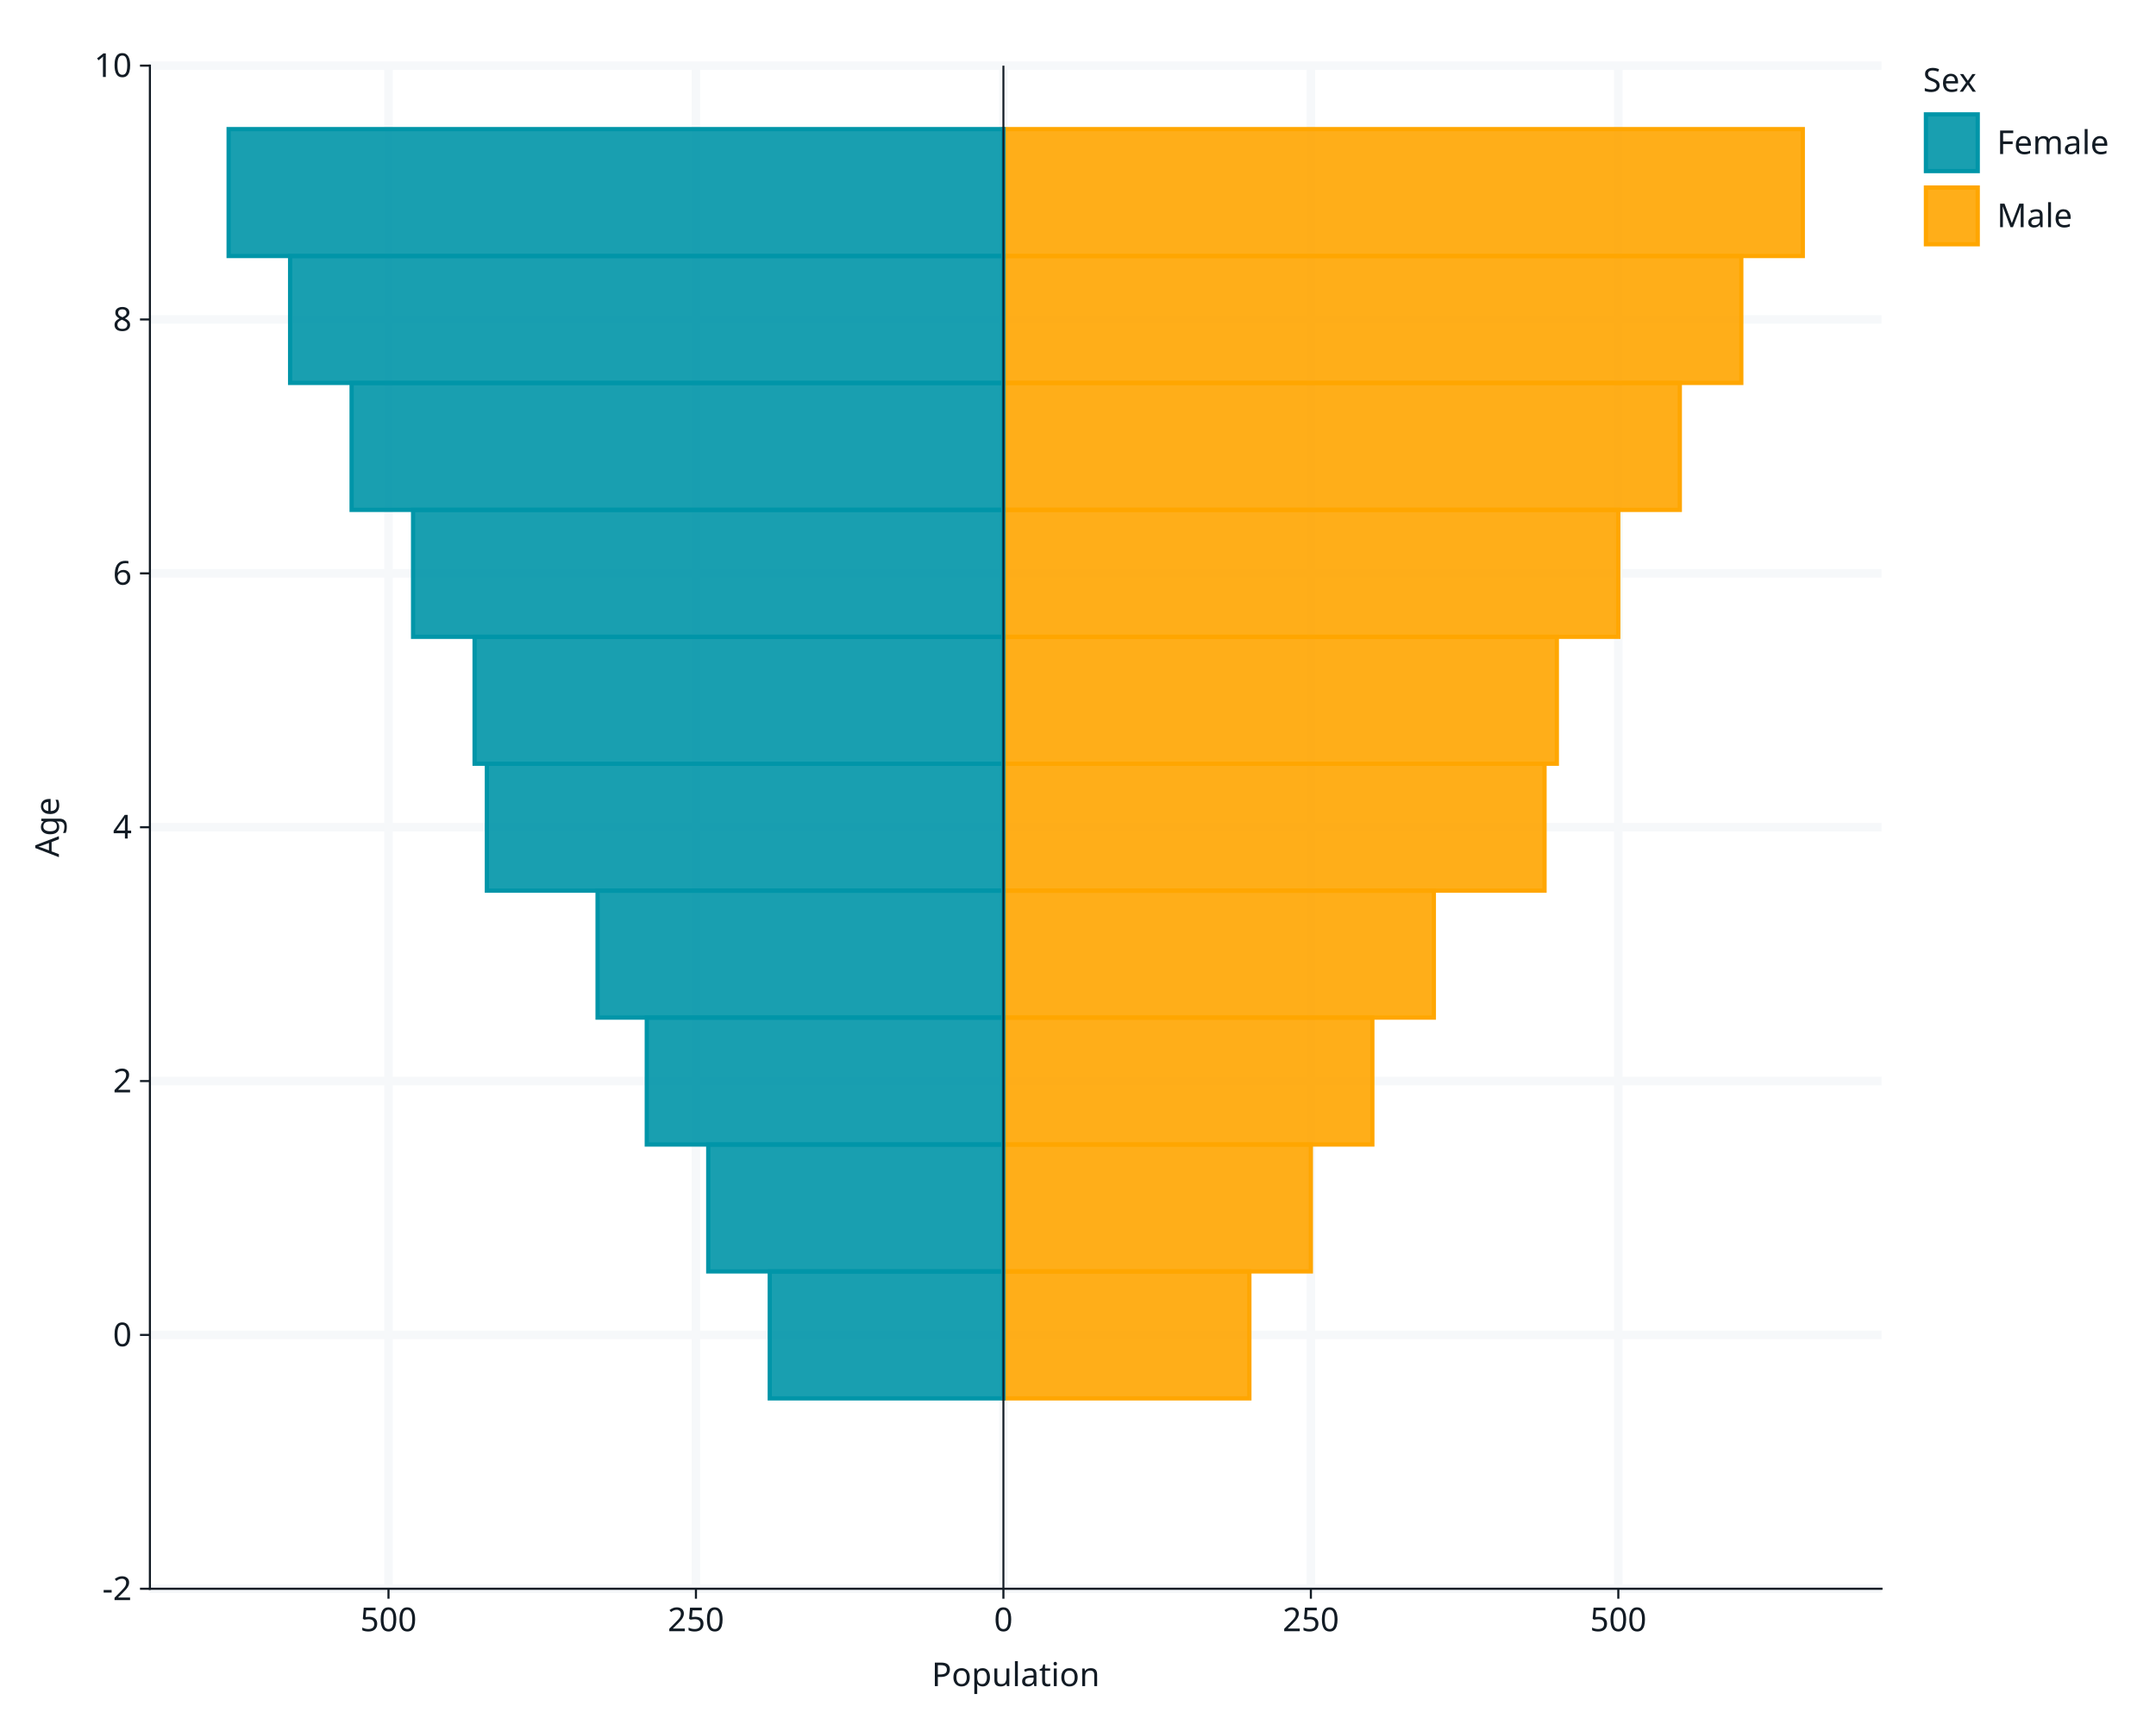
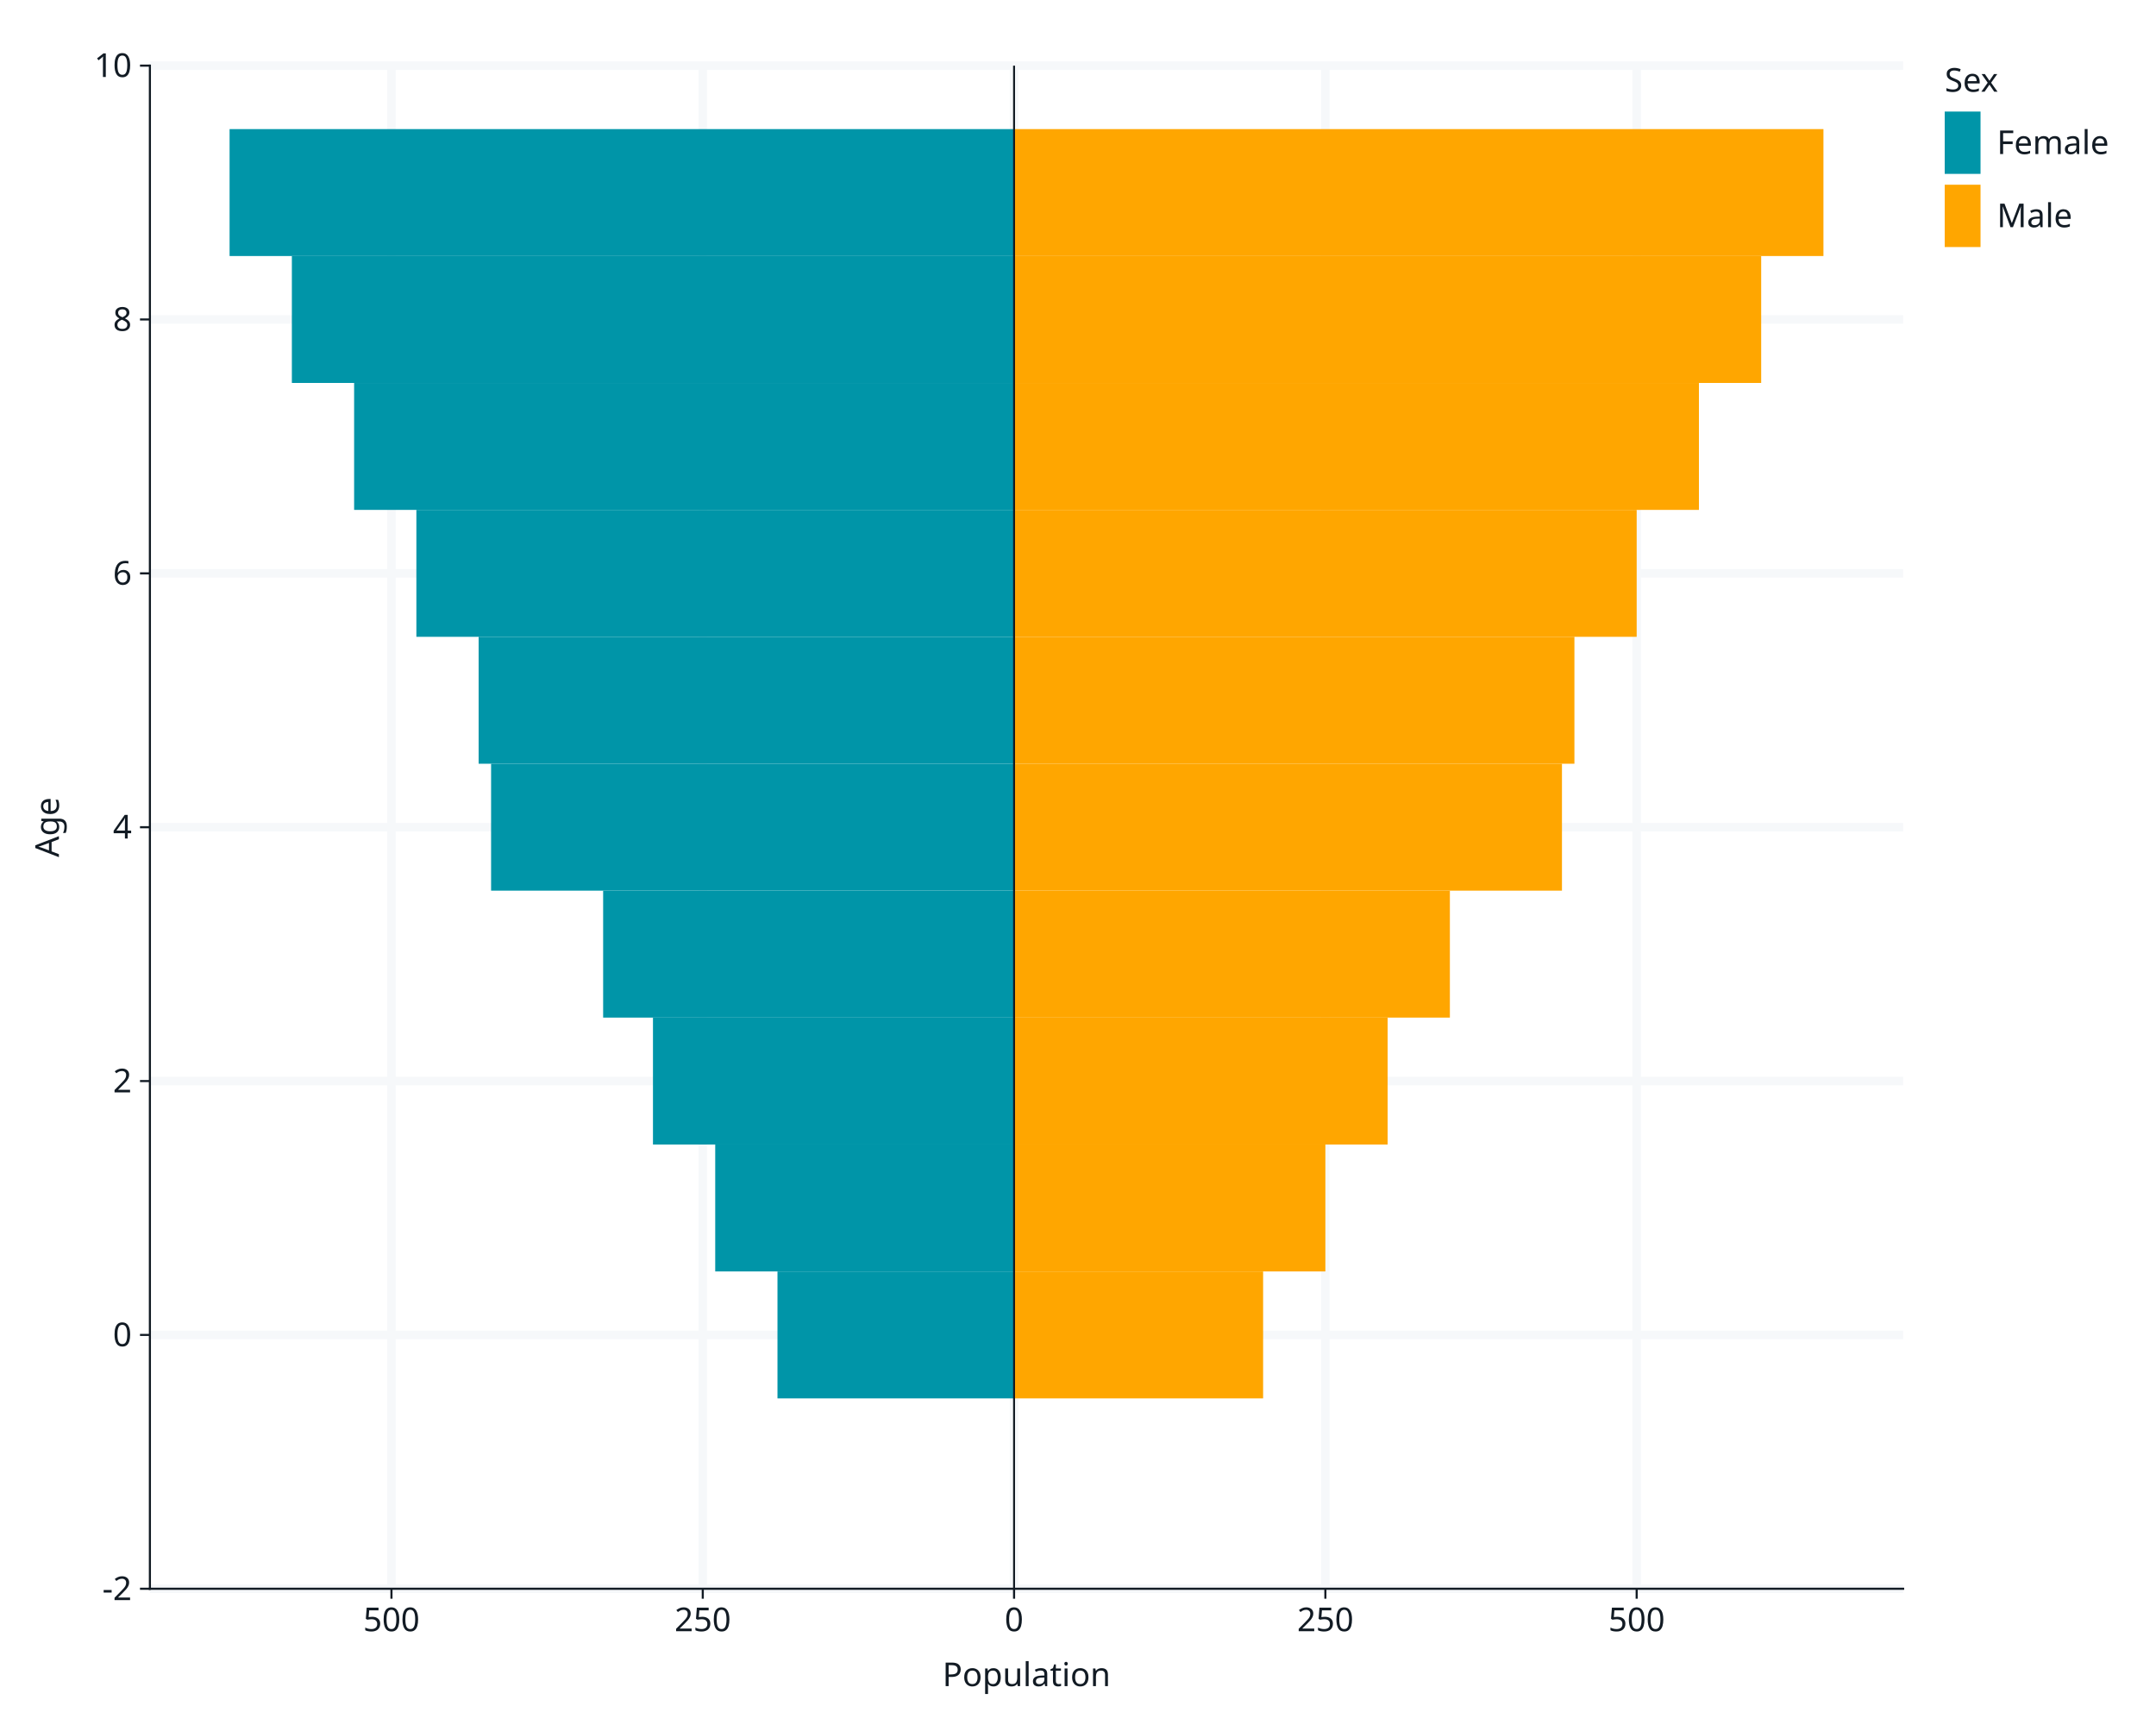
<svg xmlns="http://www.w3.org/2000/svg" class="svglite" data-engine-version="2.0" width="720.00pt" height="576.00pt" viewBox="0 0 720.00 576.00">
  <defs>
    <style type="text/css">
    .svglite line, .svglite polyline, .svglite polygon, .svglite path, .svglite rect, .svglite circle {
      fill: none;
      stroke: #000000;
      stroke-linecap: round;
      stroke-linejoin: round;
      stroke-miterlimit: 10.00;
    }
  </style>
  </defs>
  <rect width="100%" height="100%" style="stroke: none; fill: #FFFFFF;" />
  <defs>
    <clipPath id="cpMC4wMHw3MjAuMDB8MC4wMHw1NzYuMDA=">
      <rect x="0.00" y="0.00" width="720.00" height="576.00" />
    </clipPath>
  </defs>
  <g clip-path="url(#cpMC4wMHw3MjAuMDB8MC4wMHw1NzYuMDA=)">
    <rect x="0.00" y="0.00" width="720.00" height="576.00" style="stroke-width: 1.07; stroke: #FFFFFF; fill: #FFFFFF;" />
-     <rect x="50.06" y="21.92" width="578.27" height="508.60" style="stroke-width: 1.07; stroke: #FFFFFF; fill: #FFFFFF;" />
-     <polyline points="50.06,530.51 628.33,530.51 " style="stroke-width: 2.84; stroke: #F6F8FA; stroke-linecap: butt;" />
-     <polyline points="50.06,445.75 628.33,445.75 " style="stroke-width: 2.84; stroke: #F6F8FA; stroke-linecap: butt;" />
-     <polyline points="50.06,360.98 628.33,360.98 " style="stroke-width: 2.84; stroke: #F6F8FA; stroke-linecap: butt;" />
-     <polyline points="50.06,276.22 628.33,276.22 " style="stroke-width: 2.84; stroke: #F6F8FA; stroke-linecap: butt;" />
-     <polyline points="50.06,191.45 628.33,191.45 " style="stroke-width: 2.84; stroke: #F6F8FA; stroke-linecap: butt;" />
-     <polyline points="50.06,106.68 628.33,106.68 " style="stroke-width: 2.84; stroke: #F6F8FA; stroke-linecap: butt;" />
-     <polyline points="50.06,21.92 628.33,21.92 " style="stroke-width: 2.84; stroke: #F6F8FA; stroke-linecap: butt;" />
-     <polyline points="129.74,530.51 129.74,21.92 " style="stroke-width: 2.84; stroke: #F6F8FA; stroke-linecap: butt;" />
-     <polyline points="232.41,530.51 232.41,21.92 " style="stroke-width: 2.84; stroke: #F6F8FA; stroke-linecap: butt;" />
-     <polyline points="335.09,530.51 335.09,21.92 " style="stroke-width: 2.84; stroke: #F6F8FA; stroke-linecap: butt;" />
-     <polyline points="437.77,530.51 437.77,21.92 " style="stroke-width: 2.84; stroke: #F6F8FA; stroke-linecap: butt;" />
-     <polyline points="540.44,530.51 540.44,21.92 " style="stroke-width: 2.84; stroke: #F6F8FA; stroke-linecap: butt;" />
-     <rect x="335.09" y="424.56" width="82.14" height="42.38" style="stroke-width: 1.41; stroke: #FFA600; stroke-linecap: butt; stroke-linejoin: miter; fill: #FFA600; fill-opacity: 0.90;" />
-     <rect x="335.09" y="382.17" width="102.68" height="42.38" style="stroke-width: 1.41; stroke: #FFA600; stroke-linecap: butt; stroke-linejoin: miter; fill: #FFA600; fill-opacity: 0.90;" />
-     <rect x="335.09" y="339.79" width="123.21" height="42.38" style="stroke-width: 1.41; stroke: #FFA600; stroke-linecap: butt; stroke-linejoin: miter; fill: #FFA600; fill-opacity: 0.90;" />
-     <rect x="335.09" y="297.41" width="143.75" height="42.38" style="stroke-width: 1.41; stroke: #FFA600; stroke-linecap: butt; stroke-linejoin: miter; fill: #FFA600; fill-opacity: 0.90;" />
-     <rect x="335.09" y="255.02" width="180.71" height="42.38" style="stroke-width: 1.41; stroke: #FFA600; stroke-linecap: butt; stroke-linejoin: miter; fill: #FFA600; fill-opacity: 0.90;" />
-     <rect x="335.09" y="212.64" width="184.82" height="42.38" style="stroke-width: 1.41; stroke: #FFA600; stroke-linecap: butt; stroke-linejoin: miter; fill: #FFA600; fill-opacity: 0.90;" />
-     <rect x="335.09" y="170.26" width="205.35" height="42.38" style="stroke-width: 1.41; stroke: #FFA600; stroke-linecap: butt; stroke-linejoin: miter; fill: #FFA600; fill-opacity: 0.90;" />
-     <rect x="335.09" y="127.88" width="225.89" height="42.38" style="stroke-width: 1.41; stroke: #FFA600; stroke-linecap: butt; stroke-linejoin: miter; fill: #FFA600; fill-opacity: 0.90;" />
-     <rect x="335.09" y="85.49" width="246.42" height="42.38" style="stroke-width: 1.41; stroke: #FFA600; stroke-linecap: butt; stroke-linejoin: miter; fill: #FFA600; fill-opacity: 0.90;" />
-     <rect x="335.09" y="43.11" width="266.96" height="42.38" style="stroke-width: 1.41; stroke: #FFA600; stroke-linecap: butt; stroke-linejoin: miter; fill: #FFA600; fill-opacity: 0.90;" />
-     <rect x="257.06" y="424.56" width="78.03" height="42.38" style="stroke-width: 1.41; stroke: #0095A8; stroke-linecap: butt; stroke-linejoin: miter; fill: #0095A8; fill-opacity: 0.90;" />
-     <rect x="236.52" y="382.17" width="98.57" height="42.38" style="stroke-width: 1.41; stroke: #0095A8; stroke-linecap: butt; stroke-linejoin: miter; fill: #0095A8; fill-opacity: 0.90;" />
-     <rect x="215.99" y="339.79" width="119.10" height="42.38" style="stroke-width: 1.41; stroke: #0095A8; stroke-linecap: butt; stroke-linejoin: miter; fill: #0095A8; fill-opacity: 0.90;" />
-     <rect x="199.56" y="297.41" width="135.53" height="42.38" style="stroke-width: 1.41; stroke: #0095A8; stroke-linecap: butt; stroke-linejoin: miter; fill: #0095A8; fill-opacity: 0.90;" />
-     <rect x="162.59" y="255.02" width="172.50" height="42.38" style="stroke-width: 1.41; stroke: #0095A8; stroke-linecap: butt; stroke-linejoin: miter; fill: #0095A8; fill-opacity: 0.90;" />
-     <rect x="158.49" y="212.64" width="176.60" height="42.38" style="stroke-width: 1.41; stroke: #0095A8; stroke-linecap: butt; stroke-linejoin: miter; fill: #0095A8; fill-opacity: 0.90;" />
-     <rect x="137.95" y="170.26" width="197.14" height="42.38" style="stroke-width: 1.41; stroke: #0095A8; stroke-linecap: butt; stroke-linejoin: miter; fill: #0095A8; fill-opacity: 0.90;" />
-     <rect x="117.42" y="127.88" width="217.67" height="42.38" style="stroke-width: 1.41; stroke: #0095A8; stroke-linecap: butt; stroke-linejoin: miter; fill: #0095A8; fill-opacity: 0.90;" />
-     <rect x="96.88" y="85.49" width="238.21" height="42.38" style="stroke-width: 1.41; stroke: #0095A8; stroke-linecap: butt; stroke-linejoin: miter; fill: #0095A8; fill-opacity: 0.90;" />
-     <rect x="76.35" y="43.11" width="258.74" height="42.38" style="stroke-width: 1.41; stroke: #0095A8; stroke-linecap: butt; stroke-linejoin: miter; fill: #0095A8; fill-opacity: 0.90;" />
-     <line x1="335.09" y1="530.51" x2="335.09" y2="21.92" style="stroke-width: 0.65; stroke: #121B24; stroke-linecap: butt;" />
+     <rect x="50.06" y="21.92" width="585.50" height="508.60" style="stroke-width: 1.07; stroke: #FFFFFF; fill: #FFFFFF;" />
+     <polyline points="50.06,530.51 635.56,530.51 " style="stroke-width: 2.84; stroke: #F6F8FA; stroke-linecap: butt;" />
+     <polyline points="50.06,445.75 635.56,445.75 " style="stroke-width: 2.84; stroke: #F6F8FA; stroke-linecap: butt;" />
+     <polyline points="50.06,360.98 635.56,360.98 " style="stroke-width: 2.84; stroke: #F6F8FA; stroke-linecap: butt;" />
+     <polyline points="50.06,276.22 635.56,276.22 " style="stroke-width: 2.84; stroke: #F6F8FA; stroke-linecap: butt;" />
+     <polyline points="50.06,191.45 635.56,191.45 " style="stroke-width: 2.84; stroke: #F6F8FA; stroke-linecap: butt;" />
+     <polyline points="50.06,106.68 635.56,106.68 " style="stroke-width: 2.84; stroke: #F6F8FA; stroke-linecap: butt;" />
+     <polyline points="50.06,21.92 635.56,21.92 " style="stroke-width: 2.84; stroke: #F6F8FA; stroke-linecap: butt;" />
+     <polyline points="130.73,530.51 130.73,21.92 " style="stroke-width: 2.84; stroke: #F6F8FA; stroke-linecap: butt;" />
+     <polyline points="234.69,530.51 234.69,21.92 " style="stroke-width: 2.84; stroke: #F6F8FA; stroke-linecap: butt;" />
+     <polyline points="338.65,530.51 338.65,21.92 " style="stroke-width: 2.84; stroke: #F6F8FA; stroke-linecap: butt;" />
+     <polyline points="442.61,530.51 442.61,21.92 " style="stroke-width: 2.84; stroke: #F6F8FA; stroke-linecap: butt;" />
+     <polyline points="546.57,530.51 546.57,21.92 " style="stroke-width: 2.84; stroke: #F6F8FA; stroke-linecap: butt;" />
+     <rect x="338.65" y="424.56" width="83.17" height="42.38" style="stroke-width: 0.00; stroke: #FFA600; stroke-linecap: butt; stroke-linejoin: miter; fill: #FFA600;" />
+     <rect x="338.65" y="382.17" width="103.96" height="42.38" style="stroke-width: 0.00; stroke: #FFA600; stroke-linecap: butt; stroke-linejoin: miter; fill: #FFA600;" />
+     <rect x="338.65" y="339.79" width="124.75" height="42.38" style="stroke-width: 0.00; stroke: #FFA600; stroke-linecap: butt; stroke-linejoin: miter; fill: #FFA600;" />
+     <rect x="338.65" y="297.41" width="145.54" height="42.38" style="stroke-width: 0.00; stroke: #FFA600; stroke-linecap: butt; stroke-linejoin: miter; fill: #FFA600;" />
+     <rect x="338.65" y="255.02" width="182.97" height="42.38" style="stroke-width: 0.00; stroke: #FFA600; stroke-linecap: butt; stroke-linejoin: miter; fill: #FFA600;" />
+     <rect x="338.65" y="212.64" width="187.13" height="42.38" style="stroke-width: 0.00; stroke: #FFA600; stroke-linecap: butt; stroke-linejoin: miter; fill: #FFA600;" />
+     <rect x="338.65" y="170.26" width="207.92" height="42.38" style="stroke-width: 0.00; stroke: #FFA600; stroke-linecap: butt; stroke-linejoin: miter; fill: #FFA600;" />
+     <rect x="338.65" y="127.88" width="228.71" height="42.38" style="stroke-width: 0.00; stroke: #FFA600; stroke-linecap: butt; stroke-linejoin: miter; fill: #FFA600;" />
+     <rect x="338.65" y="85.49" width="249.50" height="42.38" style="stroke-width: 0.00; stroke: #FFA600; stroke-linecap: butt; stroke-linejoin: miter; fill: #FFA600;" />
+     <rect x="338.65" y="43.11" width="270.29" height="42.38" style="stroke-width: 0.00; stroke: #FFA600; stroke-linecap: butt; stroke-linejoin: miter; fill: #FFA600;" />
+     <rect x="259.64" y="424.56" width="79.01" height="42.38" style="stroke-width: 0.00; stroke: #0095A8; stroke-linecap: butt; stroke-linejoin: miter; fill: #0095A8;" />
+     <rect x="238.85" y="382.17" width="99.80" height="42.38" style="stroke-width: 0.00; stroke: #0095A8; stroke-linecap: butt; stroke-linejoin: miter; fill: #0095A8;" />
+     <rect x="218.06" y="339.79" width="120.59" height="42.38" style="stroke-width: 0.00; stroke: #0095A8; stroke-linecap: butt; stroke-linejoin: miter; fill: #0095A8;" />
+     <rect x="201.42" y="297.41" width="137.23" height="42.38" style="stroke-width: 0.00; stroke: #0095A8; stroke-linecap: butt; stroke-linejoin: miter; fill: #0095A8;" />
+     <rect x="164.00" y="255.02" width="174.65" height="42.38" style="stroke-width: 0.00; stroke: #0095A8; stroke-linecap: butt; stroke-linejoin: miter; fill: #0095A8;" />
+     <rect x="159.84" y="212.64" width="178.81" height="42.38" style="stroke-width: 0.00; stroke: #0095A8; stroke-linecap: butt; stroke-linejoin: miter; fill: #0095A8;" />
+     <rect x="139.05" y="170.26" width="199.60" height="42.38" style="stroke-width: 0.00; stroke: #0095A8; stroke-linecap: butt; stroke-linejoin: miter; fill: #0095A8;" />
+     <rect x="118.26" y="127.88" width="220.39" height="42.38" style="stroke-width: 0.00; stroke: #0095A8; stroke-linecap: butt; stroke-linejoin: miter; fill: #0095A8;" />
+     <rect x="97.47" y="85.49" width="241.18" height="42.38" style="stroke-width: 0.00; stroke: #0095A8; stroke-linecap: butt; stroke-linejoin: miter; fill: #0095A8;" />
+     <rect x="76.67" y="43.11" width="261.98" height="42.38" style="stroke-width: 0.00; stroke: #0095A8; stroke-linecap: butt; stroke-linejoin: miter; fill: #0095A8;" />
+     <line x1="338.65" y1="530.51" x2="338.65" y2="21.92" style="stroke-width: 0.65; stroke: #121B24; stroke-linecap: butt;" />
    <polyline points="50.06,530.51 50.06,21.92 " style="stroke-width: 0.70; stroke: #121B24; stroke-linecap: square;" />
    <text x="44.01" y="534.30" text-anchor="end" style="font-size: 11.00px; fill: #121B24; font-family: sans;" textLength="9.78px" lengthAdjust="spacingAndGlyphs">-2</text>
    <text x="44.01" y="449.53" text-anchor="end" style="font-size: 11.00px; fill: #121B24; font-family: sans;" textLength="6.12px" lengthAdjust="spacingAndGlyphs">0</text>
    <text x="44.01" y="364.77" text-anchor="end" style="font-size: 11.00px; fill: #121B24; font-family: sans;" textLength="6.12px" lengthAdjust="spacingAndGlyphs">2</text>
    <text x="44.01" y="280.00" text-anchor="end" style="font-size: 11.00px; fill: #121B24; font-family: sans;" textLength="6.12px" lengthAdjust="spacingAndGlyphs">4</text>
    <text x="44.01" y="195.23" text-anchor="end" style="font-size: 11.00px; fill: #121B24; font-family: sans;" textLength="6.12px" lengthAdjust="spacingAndGlyphs">6</text>
    <text x="44.01" y="110.47" text-anchor="end" style="font-size: 11.00px; fill: #121B24; font-family: sans;" textLength="6.12px" lengthAdjust="spacingAndGlyphs">8</text>
    <text x="44.01" y="25.70" text-anchor="end" style="font-size: 11.00px; fill: #121B24; font-family: sans;" textLength="12.24px" lengthAdjust="spacingAndGlyphs">10</text>
    <polyline points="46.75,530.51 50.06,530.51 " style="stroke-width: 0.70; stroke: #121B24; stroke-linecap: butt;" />
    <polyline points="46.75,445.75 50.06,445.75 " style="stroke-width: 0.70; stroke: #121B24; stroke-linecap: butt;" />
    <polyline points="46.75,360.98 50.06,360.98 " style="stroke-width: 0.70; stroke: #121B24; stroke-linecap: butt;" />
    <polyline points="46.75,276.22 50.06,276.22 " style="stroke-width: 0.70; stroke: #121B24; stroke-linecap: butt;" />
    <polyline points="46.75,191.45 50.06,191.45 " style="stroke-width: 0.70; stroke: #121B24; stroke-linecap: butt;" />
    <polyline points="46.75,106.68 50.06,106.68 " style="stroke-width: 0.70; stroke: #121B24; stroke-linecap: butt;" />
    <polyline points="46.75,21.92 50.06,21.92 " style="stroke-width: 0.70; stroke: #121B24; stroke-linecap: butt;" />
-     <polyline points="50.06,530.51 628.33,530.51 " style="stroke-width: 0.70; stroke: #121B24; stroke-linecap: square;" />
-     <polyline points="129.74,533.83 129.74,530.51 " style="stroke-width: 0.70; stroke: #121B24; stroke-linecap: butt;" />
-     <polyline points="232.41,533.83 232.41,530.51 " style="stroke-width: 0.70; stroke: #121B24; stroke-linecap: butt;" />
-     <polyline points="335.09,533.83 335.09,530.51 " style="stroke-width: 0.70; stroke: #121B24; stroke-linecap: butt;" />
-     <polyline points="437.77,533.83 437.77,530.51 " style="stroke-width: 0.70; stroke: #121B24; stroke-linecap: butt;" />
-     <polyline points="540.44,533.83 540.44,530.51 " style="stroke-width: 0.70; stroke: #121B24; stroke-linecap: butt;" />
-     <text x="129.74" y="544.68" text-anchor="middle" style="font-size: 11.00px; fill: #121B24; font-family: sans;" textLength="18.35px" lengthAdjust="spacingAndGlyphs">500</text>
-     <text x="232.41" y="544.68" text-anchor="middle" style="font-size: 11.00px; fill: #121B24; font-family: sans;" textLength="18.35px" lengthAdjust="spacingAndGlyphs">250</text>
-     <text x="335.09" y="544.68" text-anchor="middle" style="font-size: 11.00px; fill: #121B24; font-family: sans;" textLength="6.12px" lengthAdjust="spacingAndGlyphs">0</text>
-     <text x="437.77" y="544.68" text-anchor="middle" style="font-size: 11.00px; fill: #121B24; font-family: sans;" textLength="18.35px" lengthAdjust="spacingAndGlyphs">250</text>
-     <text x="540.44" y="544.68" text-anchor="middle" style="font-size: 11.00px; fill: #121B24; font-family: sans;" textLength="18.35px" lengthAdjust="spacingAndGlyphs">500</text>
-     <text x="339.20" y="563.02" text-anchor="middle" style="font-size: 11.00px; fill: #121B24; font-family: sans;" textLength="51.99px" lengthAdjust="spacingAndGlyphs">Population</text>
+     <polyline points="50.06,530.51 635.56,530.51 " style="stroke-width: 0.70; stroke: #121B24; stroke-linecap: square;" />
+     <polyline points="130.73,533.83 130.73,530.51 " style="stroke-width: 0.70; stroke: #121B24; stroke-linecap: butt;" />
+     <polyline points="234.69,533.83 234.69,530.51 " style="stroke-width: 0.70; stroke: #121B24; stroke-linecap: butt;" />
+     <polyline points="338.65,533.83 338.65,530.51 " style="stroke-width: 0.70; stroke: #121B24; stroke-linecap: butt;" />
+     <polyline points="442.61,533.83 442.61,530.51 " style="stroke-width: 0.70; stroke: #121B24; stroke-linecap: butt;" />
+     <polyline points="546.57,533.83 546.57,530.51 " style="stroke-width: 0.70; stroke: #121B24; stroke-linecap: butt;" />
+     <text x="130.73" y="544.68" text-anchor="middle" style="font-size: 11.00px; fill: #121B24; font-family: sans;" textLength="18.35px" lengthAdjust="spacingAndGlyphs">500</text>
+     <text x="234.69" y="544.68" text-anchor="middle" style="font-size: 11.00px; fill: #121B24; font-family: sans;" textLength="18.35px" lengthAdjust="spacingAndGlyphs">250</text>
+     <text x="338.65" y="544.68" text-anchor="middle" style="font-size: 11.00px; fill: #121B24; font-family: sans;" textLength="6.12px" lengthAdjust="spacingAndGlyphs">0</text>
+     <text x="442.61" y="544.68" text-anchor="middle" style="font-size: 11.00px; fill: #121B24; font-family: sans;" textLength="18.35px" lengthAdjust="spacingAndGlyphs">250</text>
+     <text x="546.57" y="544.68" text-anchor="middle" style="font-size: 11.00px; fill: #121B24; font-family: sans;" textLength="18.35px" lengthAdjust="spacingAndGlyphs">500</text>
+     <text x="342.81" y="563.02" text-anchor="middle" style="font-size: 11.00px; fill: #121B24; font-family: sans;" textLength="51.99px" lengthAdjust="spacingAndGlyphs">Population</text>
    <text transform="translate(19.67,276.22) rotate(-90)" text-anchor="middle" style="font-size: 11.00px; fill: #121B24; font-family: sans;" textLength="19.58px" lengthAdjust="spacingAndGlyphs">Age</text>
-     <rect x="634.00" y="21.92" width="64.08" height="68.79" style="stroke-width: 1.07; stroke: #FFFFFF; fill: #FFFFFF;" />
-     <text x="642.22" y="30.63" style="font-size: 11.00px; fill: #121B24; font-family: sans;" textLength="18.96px" lengthAdjust="spacingAndGlyphs">Sex</text>
-     <rect x="642.22" y="37.25" width="19.18" height="20.81" style="stroke-width: 1.07; stroke: #FFFFFF; fill: #FFFFFF;" />
-     <rect x="643.16" y="38.19" width="17.31" height="18.94" style="stroke-width: 1.41; stroke: #0095A8; stroke-linecap: butt; stroke-linejoin: miter; fill: #0095A8; fill-opacity: 0.90;" />
-     <rect x="642.22" y="61.68" width="19.18" height="20.81" style="stroke-width: 1.07; stroke: #FFFFFF; fill: #FFFFFF;" />
-     <rect x="643.16" y="62.62" width="17.31" height="18.94" style="stroke-width: 1.41; stroke: #FFA600; stroke-linecap: butt; stroke-linejoin: miter; fill: #FFA600; fill-opacity: 0.90;" />
+     <rect x="641.23" y="21.92" width="56.86" height="68.79" style="stroke-width: 1.07; stroke: #FFFFFF; fill: #FFFFFF;" />
+     <text x="649.44" y="30.63" style="font-size: 11.00px; fill: #121B24; font-family: sans;" textLength="18.96px" lengthAdjust="spacingAndGlyphs">Sex</text>
+     <rect x="649.44" y="37.25" width="11.96" height="20.81" style="stroke-width: 1.07; stroke: #FFFFFF; fill: #FFFFFF;" />
+     <rect x="649.44" y="37.25" width="11.96" height="20.81" style="stroke-width: 0.00; stroke: #0095A8; stroke-linecap: butt; stroke-linejoin: miter; fill: #0095A8;" />
+     <rect x="649.44" y="61.68" width="11.96" height="20.81" style="stroke-width: 1.07; stroke: #FFFFFF; fill: #FFFFFF;" />
+     <rect x="649.44" y="61.68" width="11.96" height="20.81" style="stroke-width: 0.00; stroke: #FFA600; stroke-linecap: butt; stroke-linejoin: miter; fill: #FFA600;" />
    <text x="666.88" y="51.44" style="font-size: 11.00px; fill: #121B24; font-family: sans;" textLength="36.68px" lengthAdjust="spacingAndGlyphs">Female</text>
    <text x="666.88" y="75.87" style="font-size: 11.00px; fill: #121B24; font-family: sans;" textLength="23.85px" lengthAdjust="spacingAndGlyphs">Male</text>
  </g>
</svg>
